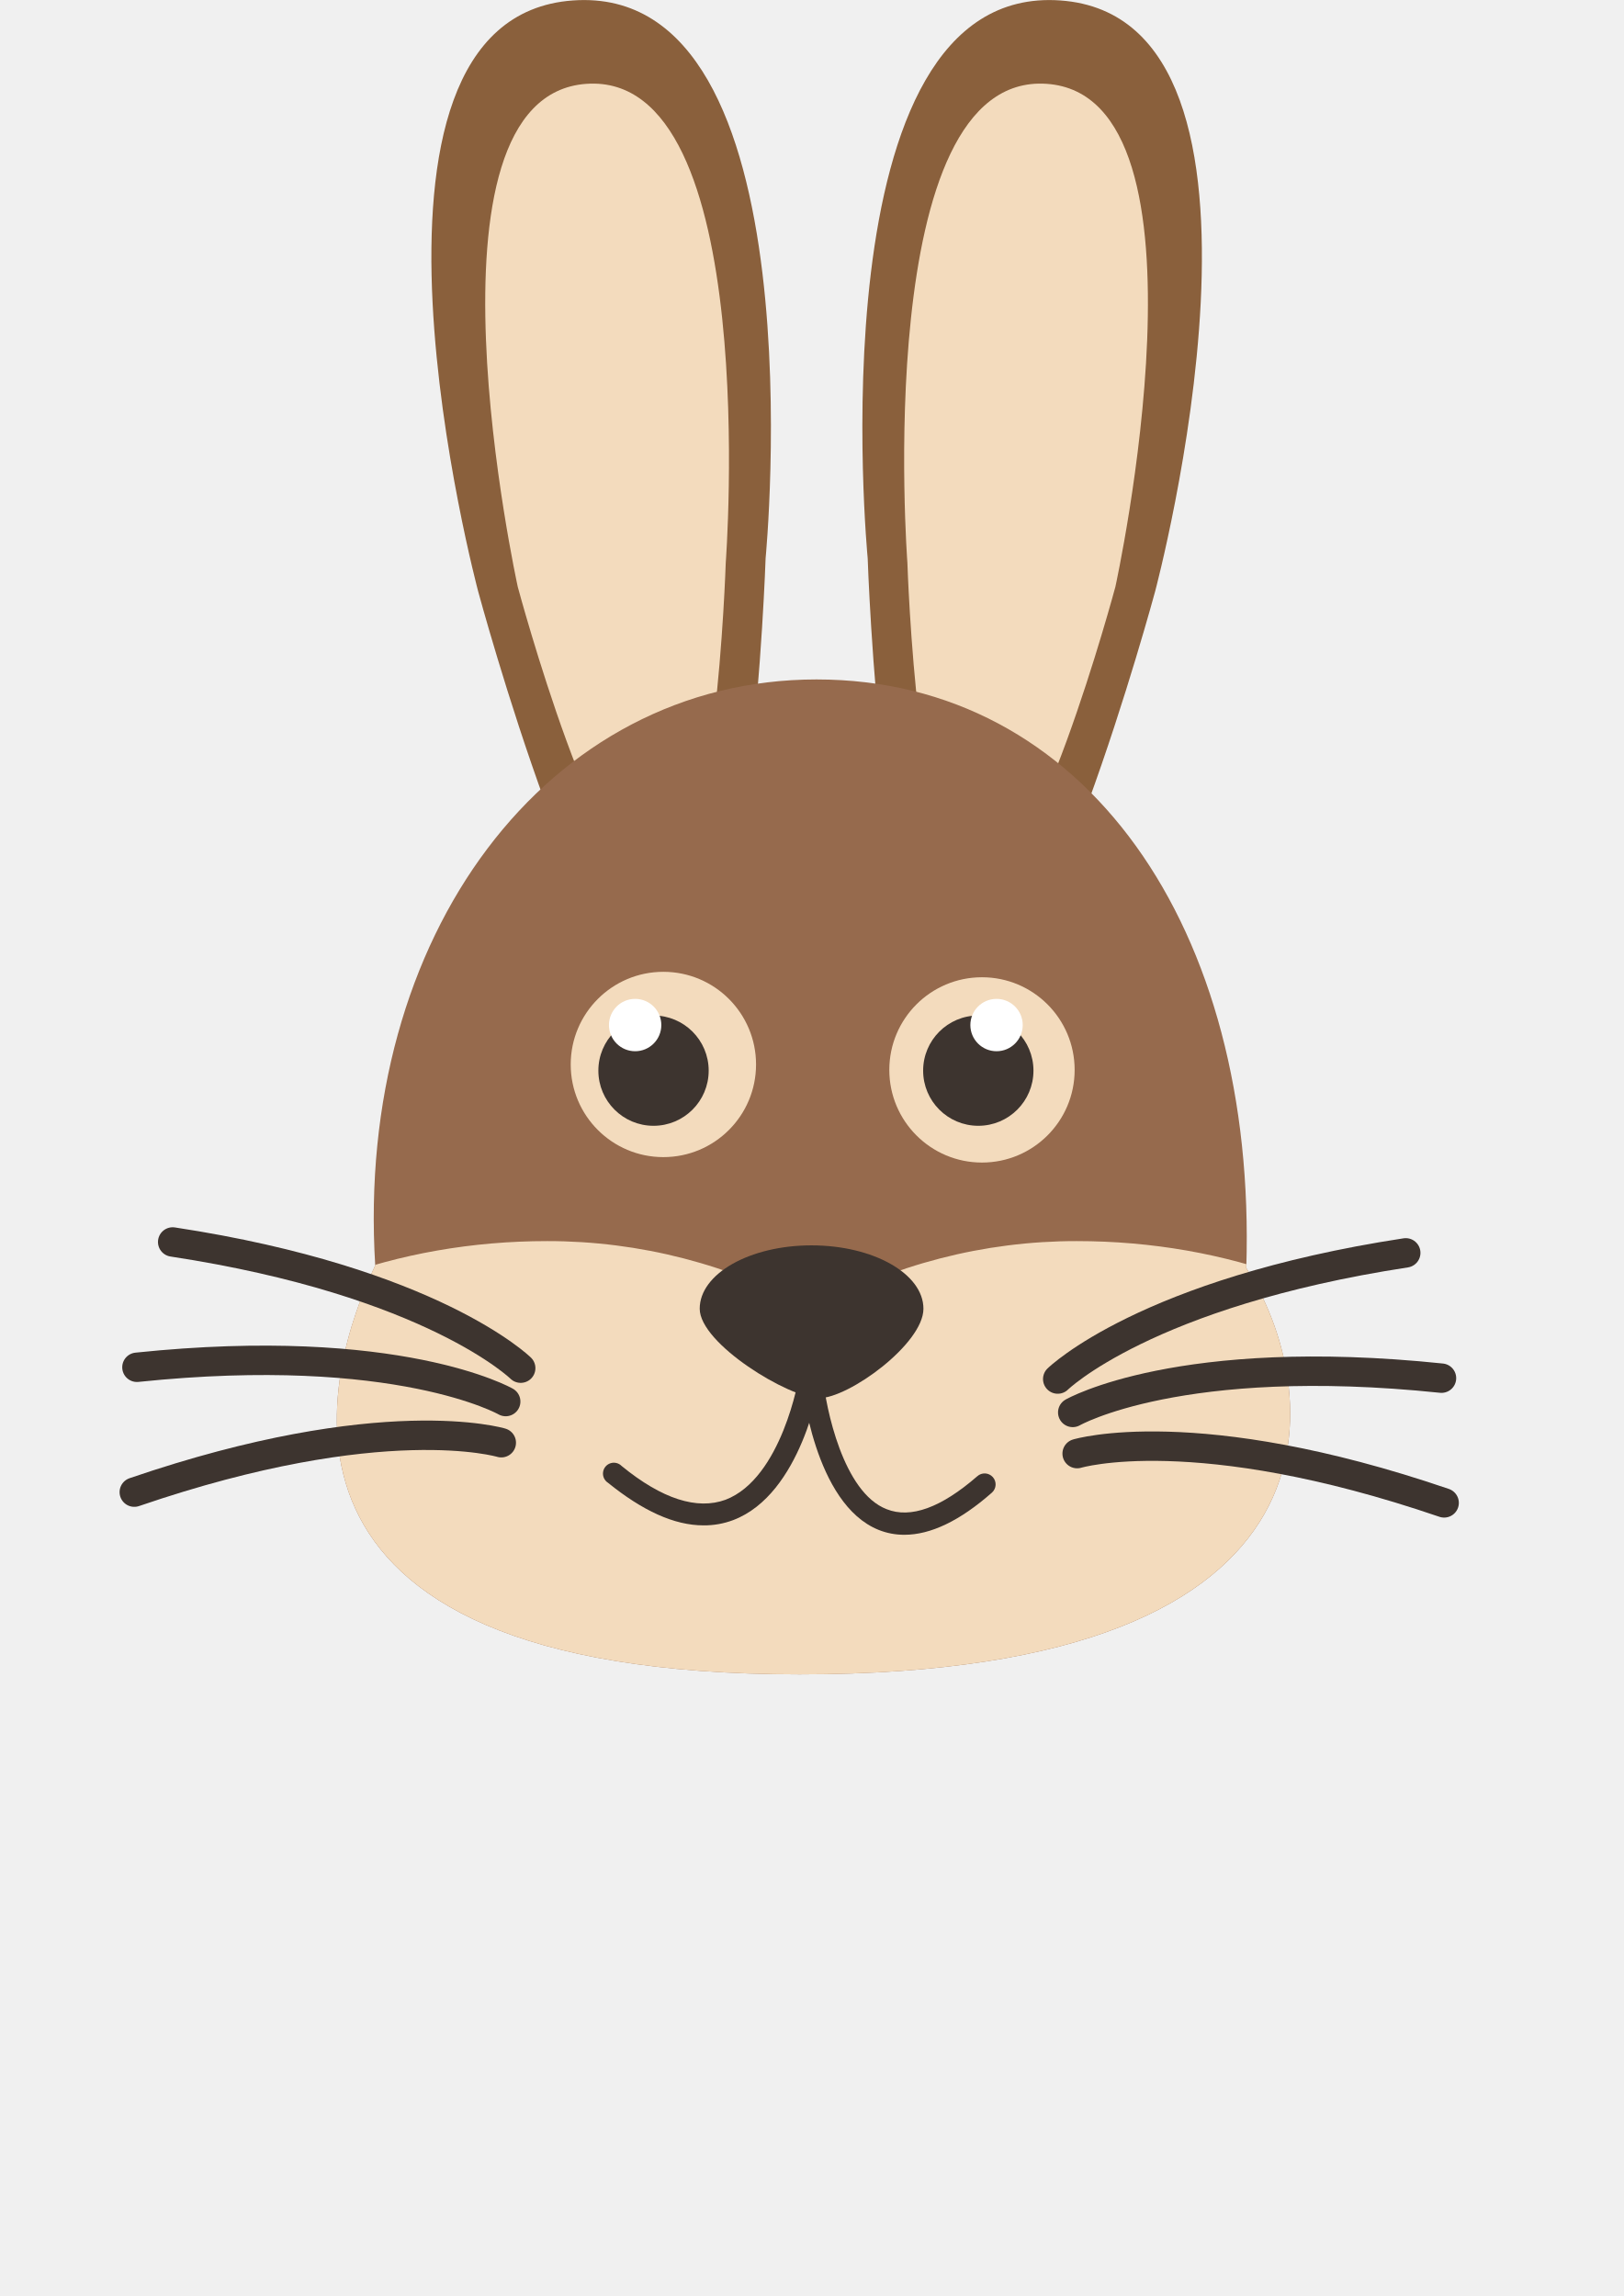
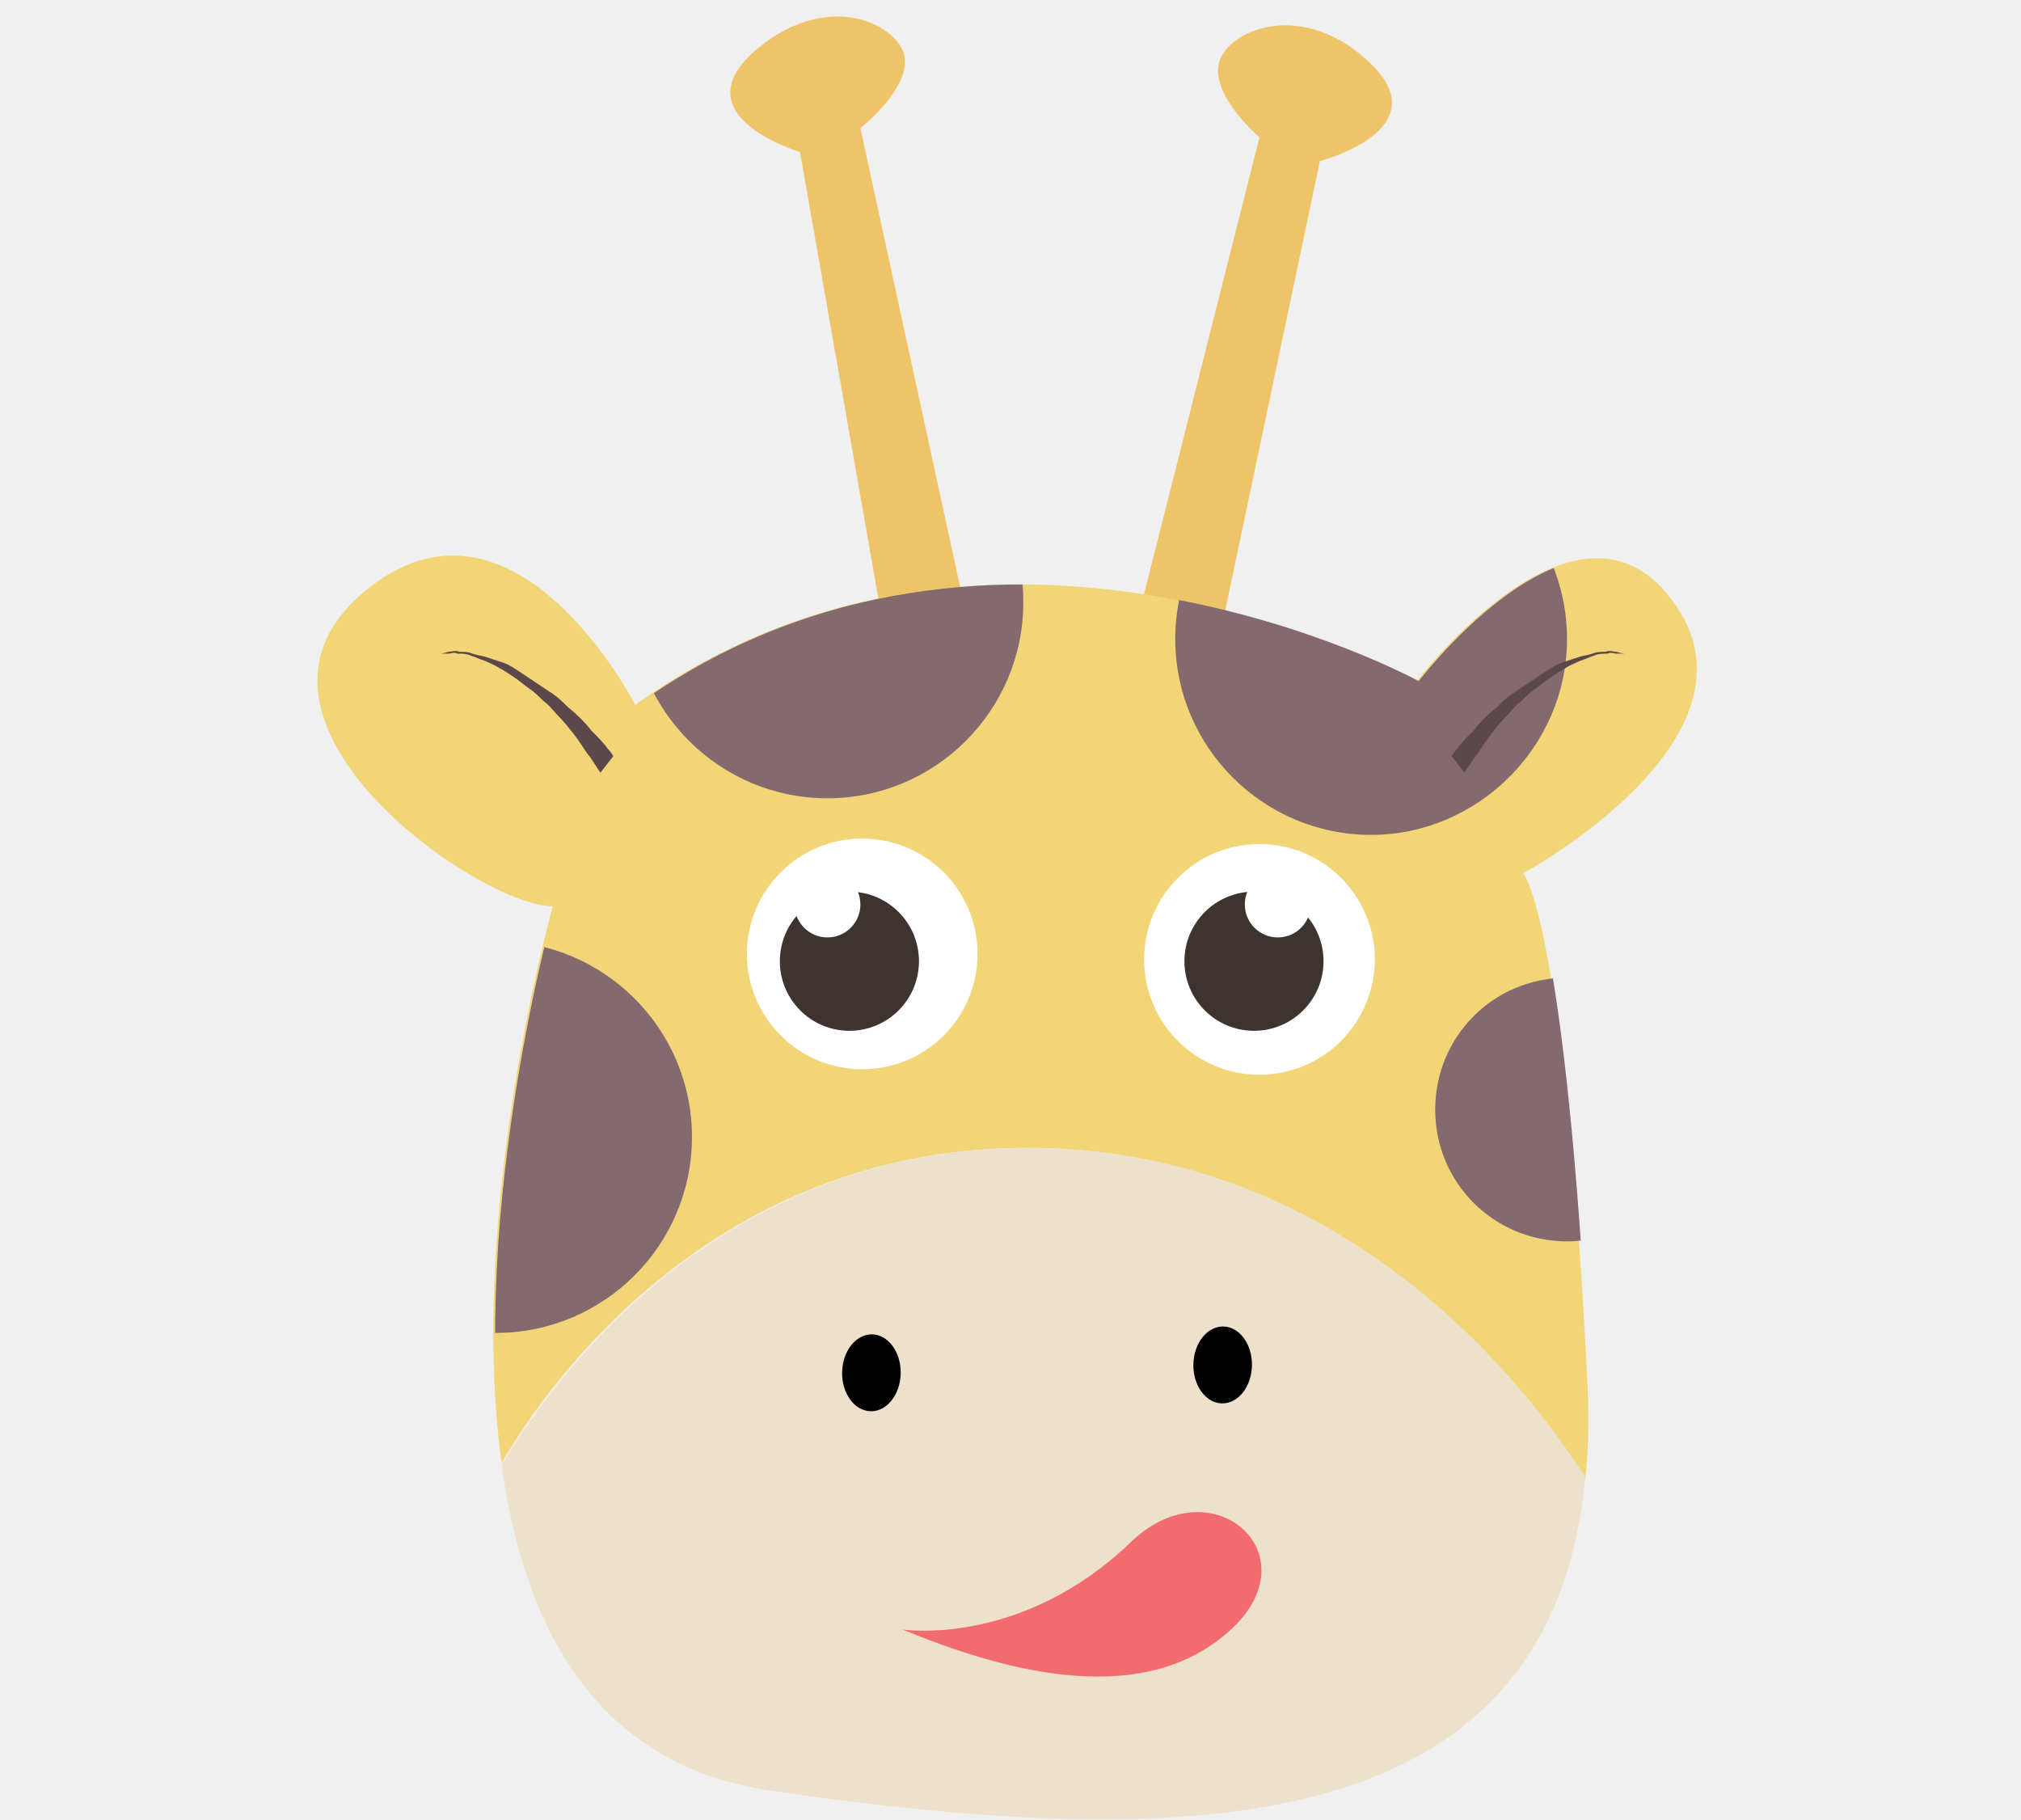
- <svg xmlns="http://www.w3.org/2000/svg" id="background" viewBox="0 0 110.36 156.12">
-   <defs>
-     <style>.cls-1,.cls-8{fill:none;}.cls-2{fill:#8a603c;}.cls-3{fill:#f3dbbd;}.cls-4{fill:#966a4d;}.cls-5{fill:#3d342f;}.cls-6{fill:#fff;}.cls-7{clip-path:url(#clip-path);}.cls-8{stroke:#3d342f;stroke-linecap:round;stroke-miterlimit:10;stroke-width:2px;}</style>
-     <clipPath id="clip-path" transform="translate(-1521.43 -1162.16)">
-       <path class="cls-1" d="M1606.16,1248.39c5,7.73,8.41,27.62-30.37,27.62s-32.16-20.82-28.85-27.8c-1.39-22.5,11.76-39.85,30-39.85S1606.89,1225.24,1606.16,1248.39Z" />
-     </clipPath>
-   </defs>
-   <path class="cls-2" d="M1573.48,1200.12s-1,30.06-6.35,30.68-13.19-28.42-13.19-28.42-10.42-39,6.45-40.19S1573.48,1200.12,1573.48,1200.12Z" transform="translate(-1521.43 -1162.16)" />
-   <path class="cls-3" d="M1570.77,1200.43s-0.69,21.74-4.6,22.19-9.54-20.56-9.54-20.56-7.32-33.37,4.67-34.2S1570.77,1200.43,1570.77,1200.43Z" transform="translate(-1521.43 -1162.16)" />
-   <path class="cls-2" d="M1580.42,1200.12s1,30.06,6.35,30.68,13.19-28.42,13.19-28.42,10.42-39-6.45-40.19S1580.42,1200.12,1580.42,1200.12Z" transform="translate(-1521.43 -1162.16)" />
-   <path class="cls-3" d="M1583.12,1200.43s0.69,21.74,4.6,22.19,9.54-20.56,9.54-20.56,7.32-33.37-4.67-34.2S1583.12,1200.43,1583.12,1200.43Z" transform="translate(-1521.43 -1162.16)" />
-   <path class="cls-4" d="M1606.16,1248.39c5,7.73,8.41,27.62-30.37,27.62s-32.16-20.82-28.85-27.8c-1.39-22.5,11.76-39.85,30-39.85S1606.89,1225.24,1606.16,1248.39Z" transform="translate(-1521.43 -1162.16)" />
-   <circle class="cls-3" cx="66.76" cy="72.75" r="6.3" />
-   <circle class="cls-5" cx="66.51" cy="72.8" r="3.75" />
-   <circle class="cls-6" cx="67.75" cy="69.7" r="1.78" />
-   <circle class="cls-3" cx="45.1" cy="72.38" r="6.3" />
-   <circle class="cls-5" cx="44.43" cy="72.8" r="3.75" />
-   <circle class="cls-6" cx="43.18" cy="69.7" r="1.78" />
-   <g class="cls-7">
-     <path class="cls-3" d="M1594.63,1246.55a37,37,0,0,0-18,4.66,37,37,0,0,0-18-4.66c-20.52,0-37.15,14.06-37.15,34.58a37.16,37.16,0,0,0,55.18,32.49,37.16,37.16,0,0,0,55.18-32.49C1631.78,1260.61,1615.15,1246.55,1594.63,1246.55Z" transform="translate(-1521.43 -1162.16)" />
+ <svg xmlns="http://www.w3.org/2000/svg" xmlns:xlink="http://www.w3.org/1999/xlink" version="1.1" id="background" x="0px" y="0px" viewBox="0 0 110.4 99.4" style="enable-background:new 0 0 110.4 99.4;" xml:space="preserve">
+   <style type="text/css">
+ 	.st0{fill:#EFC468;}
+ 	.st1{fill:#F1D577;}
+ 	.st2{fill:#EEE1CB;}
+ 	.st3{clip-path:url(#SVGID_2_);}
+ 	.st4{fill:#846A6F;}
+ 	.st5{fill:#F26B6F;}
+ 	.st6{fill:#AF695D;}
+ 	.st7{fill:#FFFFFF;}
+ 	.st8{fill:#3D342F;}
+ 	.st9{fill:#5C474A;}
+ </style>
+   <g>
+     <path class="st0" d="M43.7,8.3c0,0-6.4-1.9-2.6-5.4C45-0.6,48.9,1.2,49.4,3C49.8,4.8,47,7,47,7l6,27.6l-4.7-0.1L43.7,8.3z" />
+     <path class="st0" d="M72.1,8.8c0,0,6.5-1.7,2.8-5.3s-7.8-1.9-8.3-0.1s2.2,4.1,2.2,4.1l-6.9,27.3l4.7,0.1L72.1,8.8z" />
  </g>
-   <path class="cls-5" d="M1584.21,1251.15c0,2.38-5.07,6.08-7.1,6.08s-8.11-3.7-8.11-6.08,3.4-4.31,7.6-4.31S1584.21,1248.77,1584.21,1251.15Z" transform="translate(-1521.43 -1162.16)" />
-   <path class="cls-5" d="M1569.26,1265.88c-2,0-4.15-1-6.5-2.9a0.74,0.74,0,1,1,.93-1.14c2.76,2.26,5.14,3,7.06,2.3,3.84-1.46,5-8.33,5-8.4a0.74,0.74,0,0,1,1.45.23c-0.05.32-1.29,7.79-5.92,9.55A5.57,5.57,0,0,1,1569.26,1265.88Z" transform="translate(-1521.43 -1162.16)" />
-   <path class="cls-5" d="M1582.92,1266.52a4.64,4.64,0,0,1-1.75-.33c-4.4-1.76-5.22-9.92-5.26-10.27a0.74,0.74,0,0,1,1.46-.14c0.2,2.11,1.38,7.86,4.34,9,1.63,0.65,3.7-.1,6.16-2.24a0.74,0.74,0,0,1,1,1.11C1586.68,1265.58,1584.69,1266.52,1582.92,1266.52Z" transform="translate(-1521.43 -1162.16)" />
-   <path class="cls-8" d="M1593.34,1255.93s6-5.88,23.66-8.58" transform="translate(-1521.43 -1162.16)" />
-   <path class="cls-8" d="M1594.36,1258.2s7.3-4.18,25.07-2.33" transform="translate(-1521.43 -1162.16)" />
-   <path class="cls-8" d="M1594.66,1261s8.05-2.43,24.95,3.35" transform="translate(-1521.43 -1162.16)" />
-   <path class="cls-8" d="M1556.83,1255.19s-6-5.89-23.66-8.58" transform="translate(-1521.43 -1162.16)" />
-   <path class="cls-8" d="M1555.81,1257.46s-7.3-4.18-25.07-2.33" transform="translate(-1521.43 -1162.16)" />
-   <path class="cls-8" d="M1555.51,1260.26s-8.05-2.43-24.95,3.36" transform="translate(-1521.43 -1162.16)" />
+   <g>
+     <path class="st1" d="M91.5,33c-5.2-7.5-14.1,4.2-14.1,4.2s-23.2-12.7-42.7,1.3c0,0-6.7-13.1-14.9-6.1s6.4,17.1,10.4,17.1   c0,0-4.7,16.6-2.8,30.4c2.5-4.3,11.7-17.5,29.3-17.2c16.9,0.3,26.7,13,29.9,18c0.2-1.7,0.2-3.5,0.1-5.5   c-1.3-25.4-3.5-27.5-3.5-27.5S96.7,40.4,91.5,33z" />
+     <path class="st2" d="M56.8,62.7C39.1,62.4,30,75.7,27.4,80c1.2,8.8,5.1,16.4,14.7,17.8c22.6,3.3,42.6,3,44.5-17.1   C83.5,75.8,73.7,63,56.8,62.7z" />
+   </g>
+   <g>
+     <g>
+       <defs>
+         <path id="SVGID_1_" d="M91.6,33c-5.2-7.5-14.1,4.2-14.1,4.2s-23.2-12.7-42.7,1.3c0,0-6.7-13.1-14.9-6.1s6.4,17.1,10.4,17.1     c0,0-4.7,16.6-2.8,30.4c2.5-4.3,11.7-17.5,29.3-17.2c16.9,0.3,26.7,13,29.9,18c0.2-1.7,0.2-3.5,0.1-5.5     c-1.3-25.4-3.5-27.5-3.5-27.5S96.9,40.4,91.6,33z" />
+       </defs>
+       <clipPath id="SVGID_2_">
+         <use xlink:href="#SVGID_1_" style="overflow:visible;" />
+       </clipPath>
+       <g class="st3">
+         <path class="st4" d="M27.1,72.8L27.1,72.8c-5.9,0-10.7-4.8-10.7-10.7l0,0c0-5.9,4.8-10.7,10.7-10.7l0,0c5.9,0,10.7,4.8,10.7,10.7     l0,0C37.8,68,33,72.8,27.1,72.8z" />
+         <path class="st4" d="M74.9,45.6L74.9,45.6c-5.9,0-10.7-4.8-10.7-10.7l0,0c0-5.9,4.8-10.7,10.7-10.7l0,0c5.9,0,10.7,4.8,10.7,10.7     l0,0C85.6,40.8,80.7,45.6,74.9,45.6z" />
+         <path class="st4" d="M45.2,43.6L45.2,43.6c-5.9,0-10.7-4.8-10.7-10.7l0,0c0-5.9,4.8-10.7,10.7-10.7l0,0c5.9,0,10.7,4.8,10.7,10.7     l0,0C55.9,38.8,51.1,43.6,45.2,43.6z" />
+         <path class="st4" d="M85.6,67.8L85.6,67.8c-4,0-7.2-3.2-7.2-7.2l0,0c0-4,3.2-7.2,7.2-7.2l0,0c4,0,7.2,3.2,7.2,7.2l0,0     C92.8,64.6,89.5,67.8,85.6,67.8z" />
+       </g>
+     </g>
+   </g>
+   <path class="st5" d="M49.3,89c0,0,6.5,1,12.5-4.8c4.5-4.3,10.2,0.9,5.1,5.1C62,93.4,54.4,91.1,49.3,89z" />
+   <g>
+     <ellipse transform="matrix(1.726463e-002 -0.9999 0.9999 1.726463e-002 -28.2127 121.2799)" cx="47.6" cy="75" rx="2.1" ry="1.6" />
+     <ellipse transform="matrix(1.725999e-002 -0.9999 0.9999 1.725999e-002 -8.8558 140.0572)" cx="66.8" cy="74.5" rx="2.1" ry="1.6" />
+   </g>
+   <path class="st6" d="M67.2,85.9" />
+   <circle class="st7" cx="68.8" cy="52.4" r="6.3" />
+   <circle class="st8" cx="68.5" cy="52.5" r="3.8" />
+   <circle class="st7" cx="69.8" cy="49.4" r="1.8" />
+   <circle class="st7" cx="47.1" cy="52.1" r="6.3" />
+   <circle class="st8" cx="46.4" cy="52.5" r="3.8" />
+   <circle class="st7" cx="45.2" cy="49.4" r="1.8" />
+   <g>
+     <path class="st9" d="M32.8,42.2c0,0-0.4-0.6-0.6-0.9c-0.2-0.2-0.4-0.6-0.7-1c-0.3-0.4-0.7-0.9-1.1-1.3c-0.2-0.2-0.4-0.5-0.7-0.7   c-0.2-0.2-0.5-0.5-0.8-0.7s-0.5-0.4-0.8-0.6c-0.3-0.2-0.6-0.4-0.8-0.5c-0.3-0.2-0.6-0.3-0.8-0.4c-0.3-0.1-0.5-0.2-0.8-0.3   c-0.2-0.1-0.5-0.1-0.7-0.1c-0.2-0.1-0.4,0-0.5,0c-0.3,0-0.5,0-0.5,0s0.2,0,0.5-0.1c0.2,0,0.3-0.1,0.6,0c0.2,0,0.5,0,0.7,0.1   c0.3,0.1,0.5,0.1,0.8,0.2c0.3,0.1,0.6,0.2,0.9,0.3s0.6,0.3,0.9,0.5s0.6,0.4,0.9,0.6c0.3,0.2,0.6,0.4,0.9,0.6   c0.3,0.2,0.5,0.4,0.8,0.7c0.5,0.4,1,0.9,1.3,1.3c0.4,0.4,0.7,0.7,0.9,1c0.2,0.2,0.3,0.4,0.3,0.4L32.8,42.2z" />
+     <path class="st9" d="M80,42.2c0,0,0.4-0.6,0.6-0.9c0.2-0.2,0.4-0.6,0.7-1c0.3-0.4,0.7-0.9,1.1-1.3c0.2-0.2,0.4-0.5,0.7-0.7   c0.2-0.2,0.5-0.5,0.8-0.7s0.5-0.4,0.8-0.6c0.3-0.2,0.6-0.4,0.8-0.5c0.3-0.2,0.6-0.3,0.8-0.4c0.3-0.1,0.5-0.2,0.8-0.3   c0.2-0.1,0.5-0.1,0.7-0.1c0.2-0.1,0.4,0,0.5,0c0.3,0,0.5,0,0.5,0s-0.2,0-0.5-0.1c-0.2,0-0.3-0.1-0.6,0c-0.2,0-0.5,0-0.7,0.1   c-0.3,0.1-0.5,0.1-0.8,0.2c-0.3,0.1-0.6,0.2-0.9,0.3s-0.6,0.3-0.9,0.5s-0.6,0.4-0.9,0.6c-0.3,0.2-0.6,0.4-0.9,0.6   c-0.3,0.2-0.5,0.4-0.8,0.7c-0.5,0.4-1,0.9-1.3,1.3c-0.4,0.4-0.7,0.7-0.9,1c-0.2,0.2-0.3,0.4-0.3,0.4L80,42.2z" />
+   </g>
</svg>
